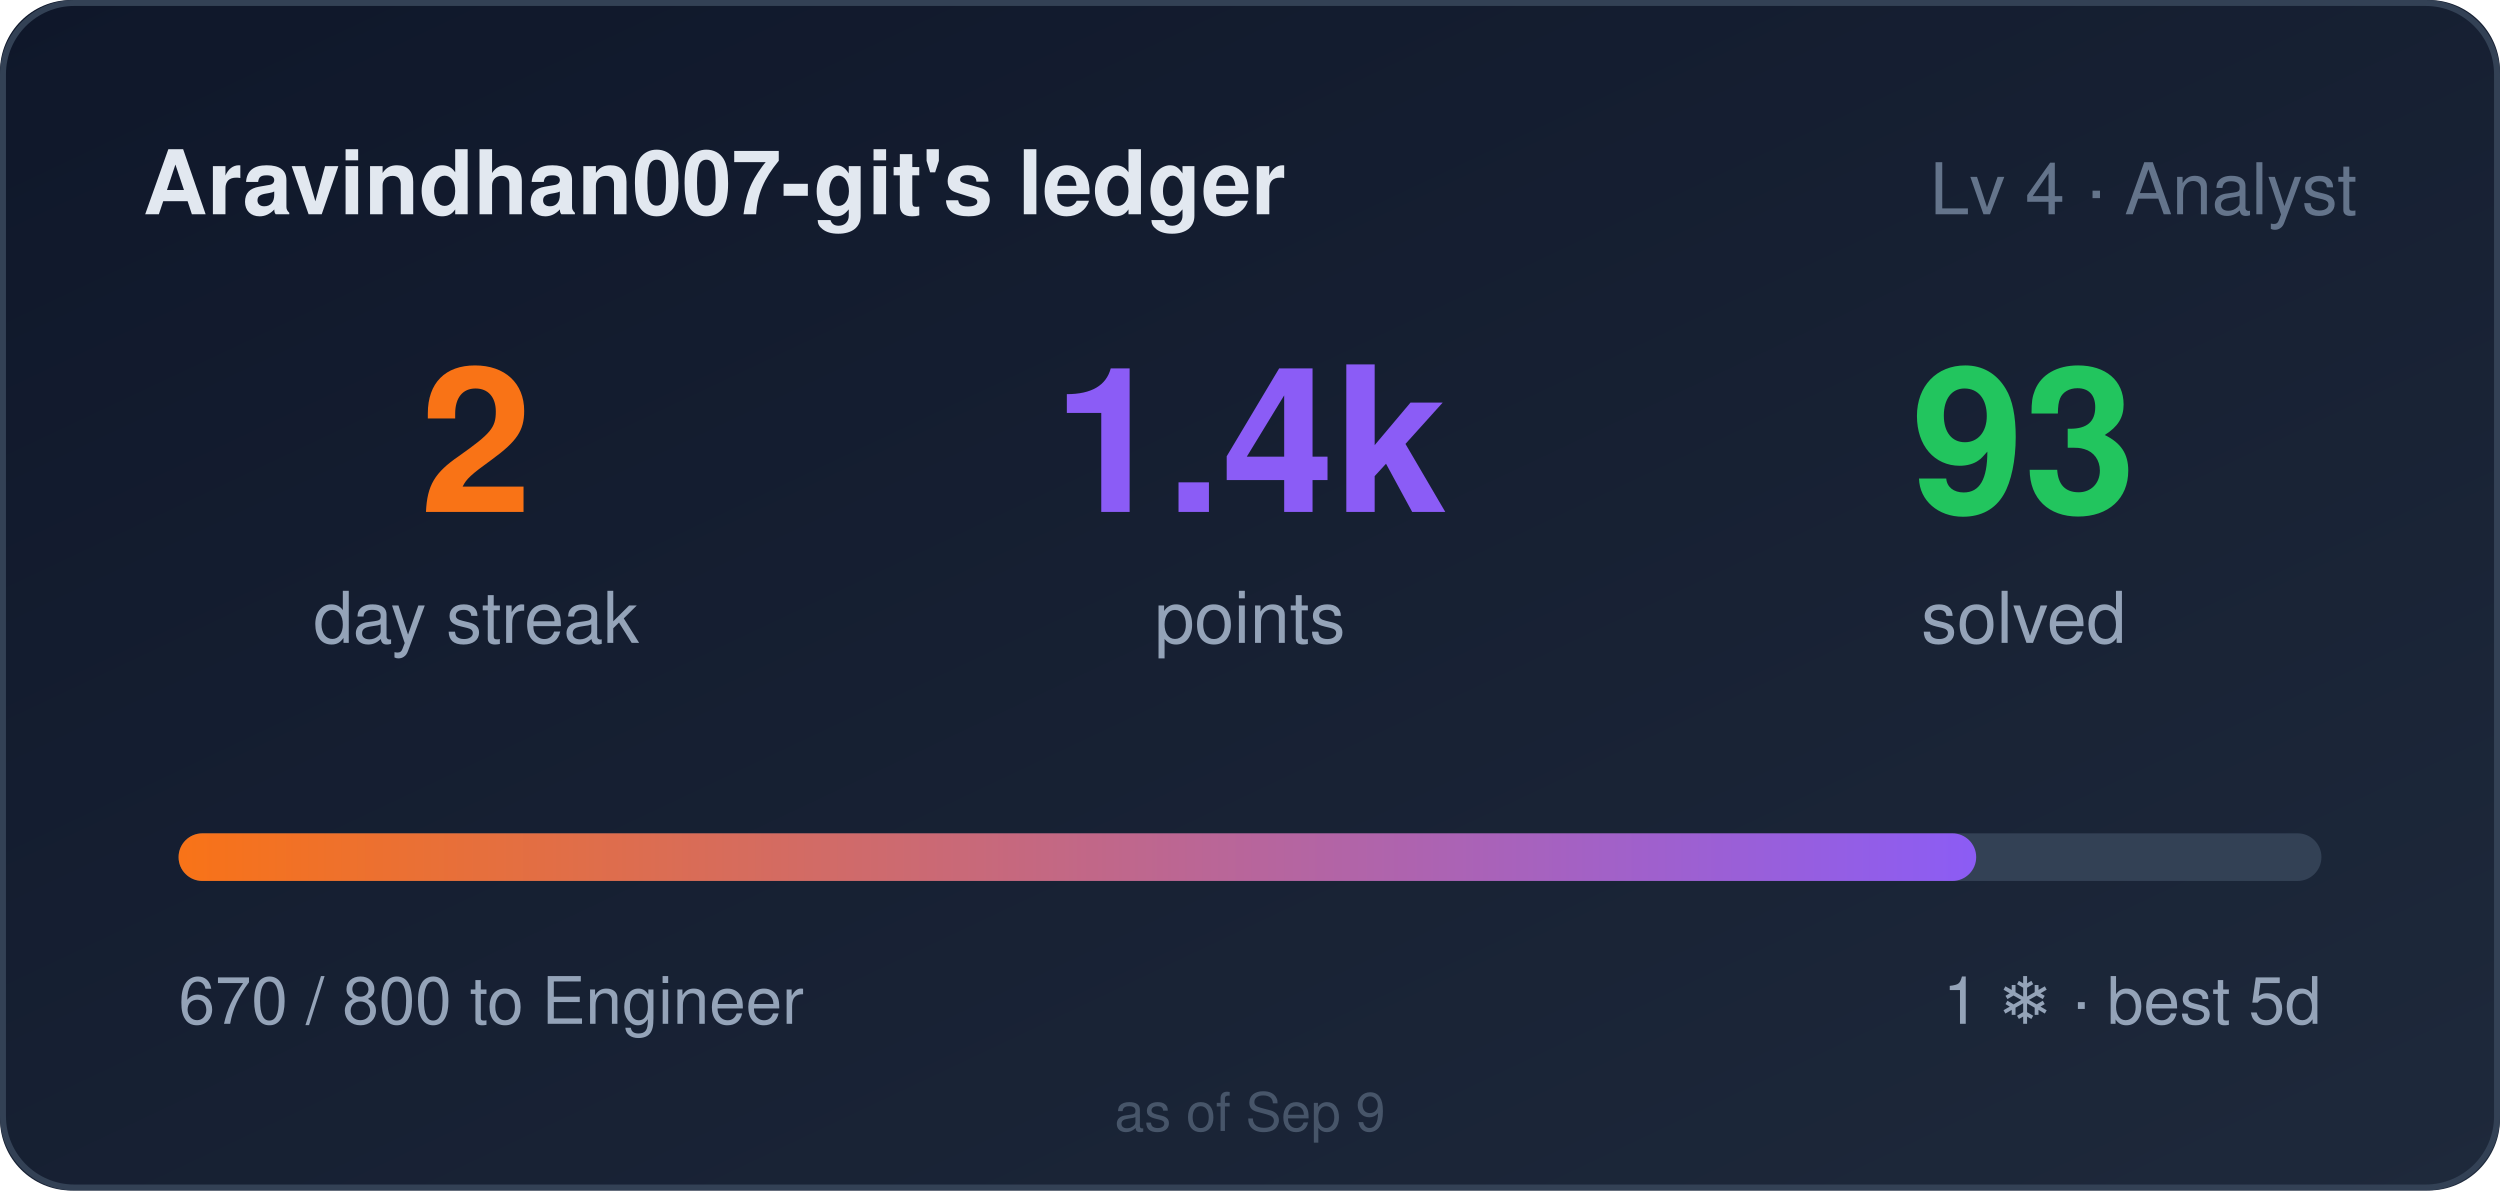
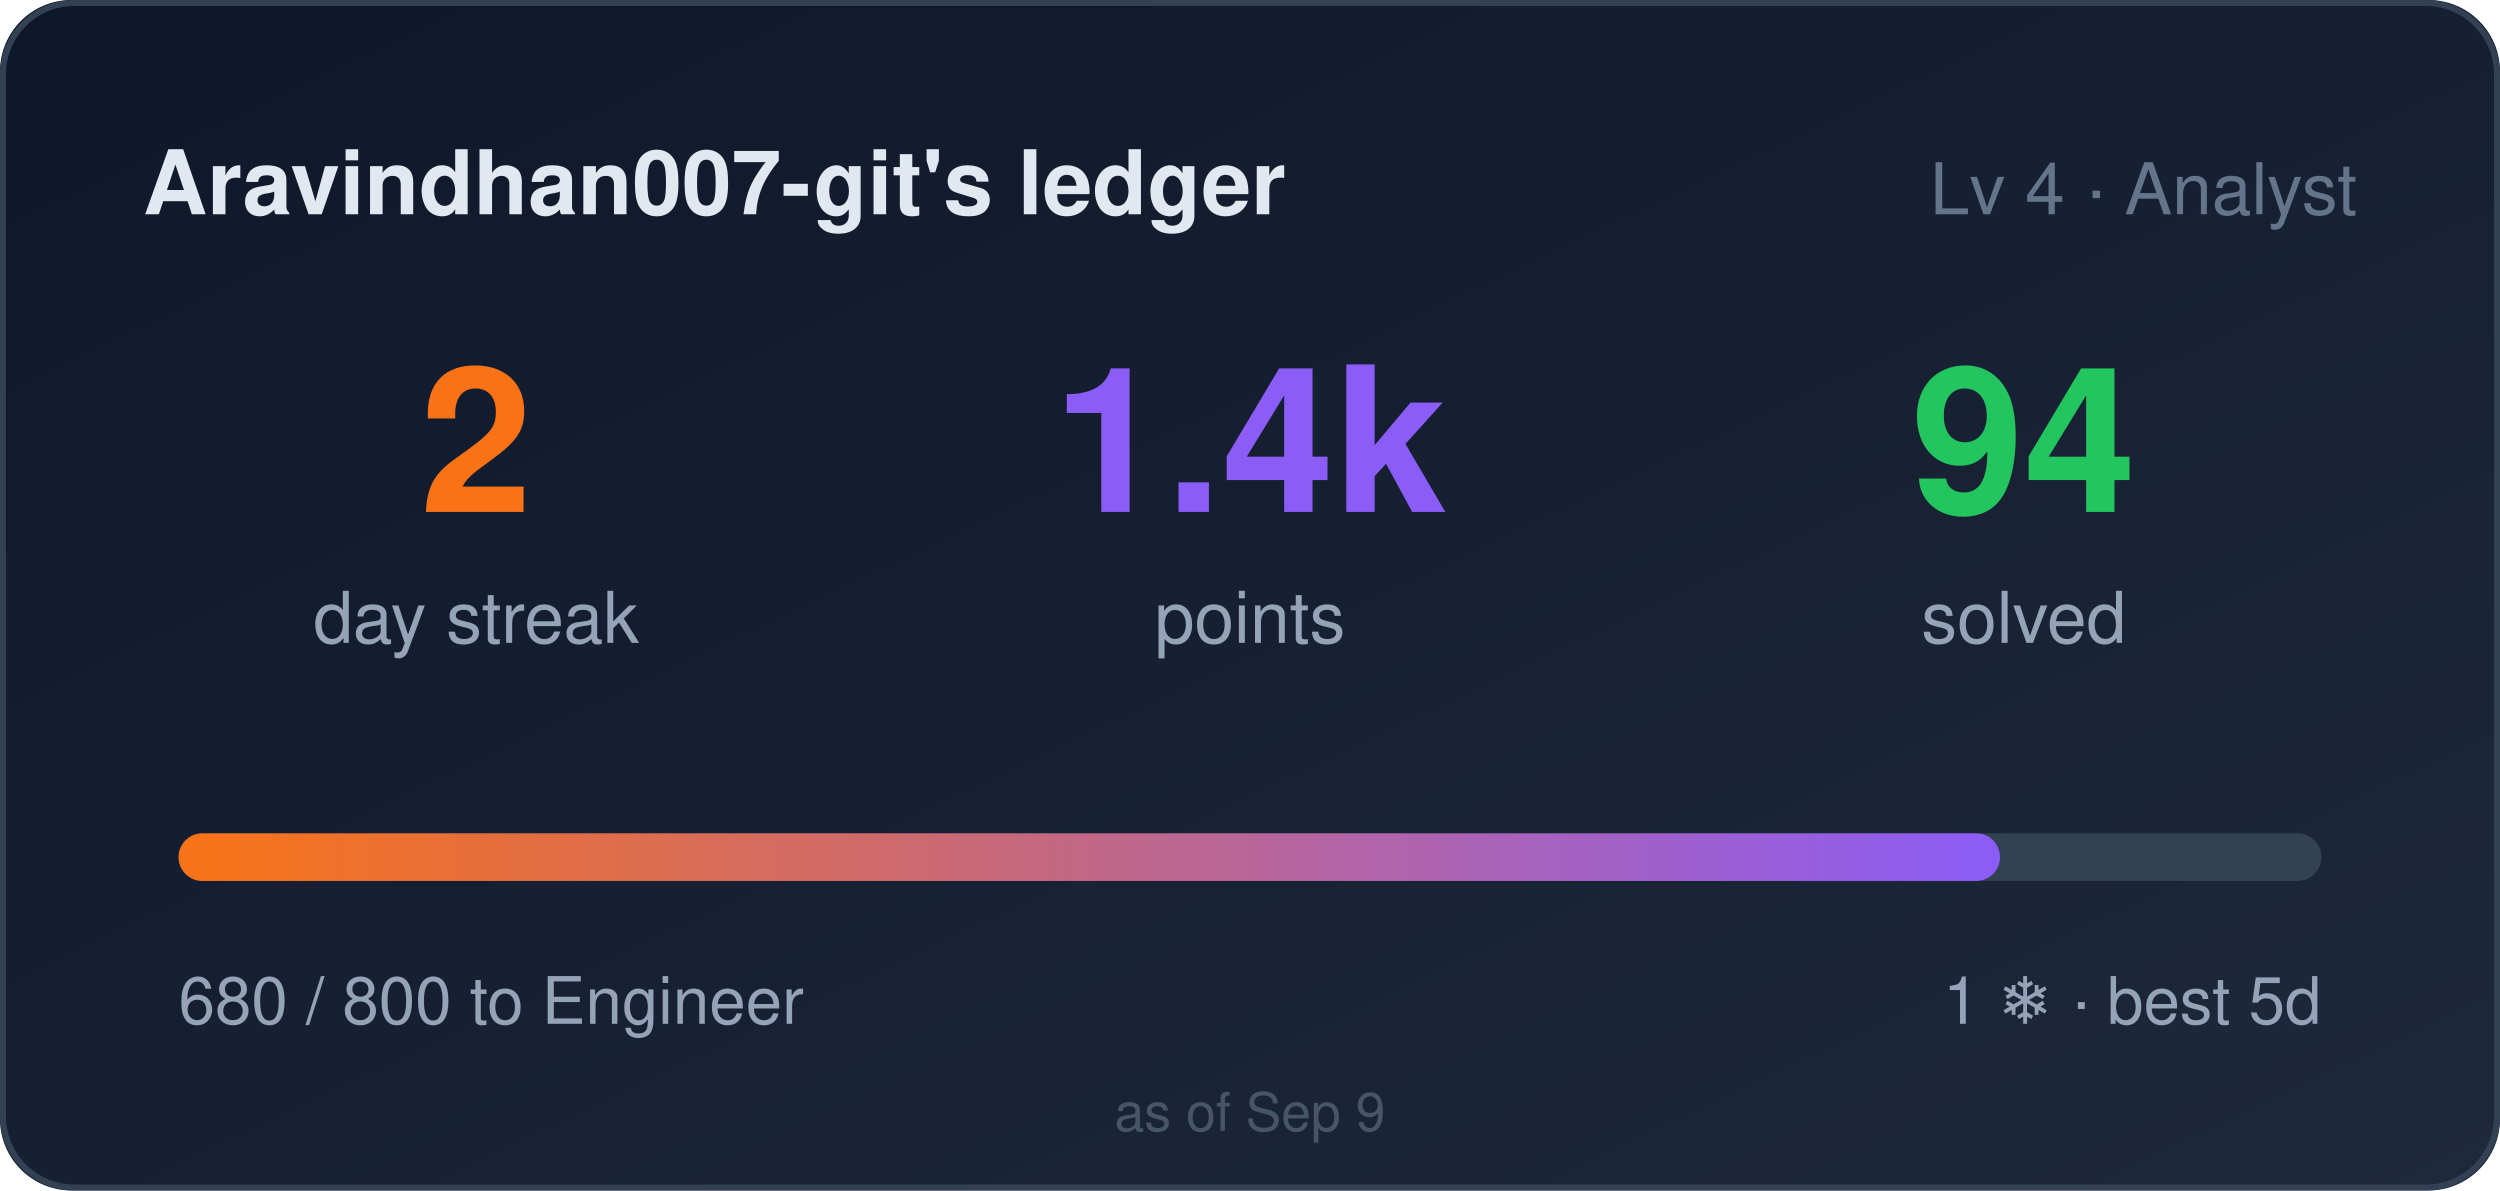
- <svg xmlns="http://www.w3.org/2000/svg" width="420" height="200" role="img" aria-label="Aravindhan007-git's ledger: 2 day streak, 1370 points">
+ <svg xmlns="http://www.w3.org/2000/svg" width="420" height="200" role="img" aria-label="Aravindhan007-git's ledger: 2 day streak, 1380 points">
  <style>
    .bar,.n{transform-box:fill-box}
    .bar{transform-origin:left center}
    @media (prefers-reduced-motion: no-preference){
      .bar{animation:cl-grow .9s cubic-bezier(.22,1,.36,1) both}
      .n{animation:cl-rise .5s ease-out both}
      .n2{animation-delay:.08s}
      .n3{animation-delay:.16s}
    }
    @keyframes cl-grow{from{transform:scaleX(0)}to{transform:scaleX(1)}}
    @keyframes cl-rise{from{opacity:0;transform:translateY(6px)}to{opacity:1;transform:none}}
  </style>
  <defs>
    <linearGradient id="bg" x1="0" y1="0" x2="1" y2="1">
      <stop offset="0" stop-color="#0f172a" />
      <stop offset="1" stop-color="#1e293b" />
    </linearGradient>
    <linearGradient id="bar" x1="0" y1="0" x2="1" y2="0">
      <stop offset="0" stop-color="#f97316" />
      <stop offset="1" stop-color="#8b5cf6" />
    </linearGradient>
  </defs>
  <rect width="420" height="200" rx="12" fill="url(#bg)" />
  <rect x="0.5" y="0.5" width="419" height="199" rx="12" fill="none" stroke="#334155" />
  <text x="24" y="36" fill="#e2e8f0" font-size="15" font-weight="600" font-family="Segoe UI,Helvetica,Arial,sans-serif">Aravindhan007-git's ledger</text>
  <text x="396" y="36" fill="#64748b" font-size="12" text-anchor="end" font-family="Segoe UI,Helvetica,Arial,sans-serif">Lv 4 · Analyst</text>
  <g font-family="Segoe UI,Helvetica,Arial,sans-serif">
    <text class="n n1" x="80" y="86" fill="#f97316" font-size="34" font-weight="700" text-anchor="middle">2</text>
    <text x="80" y="108" fill="#94a3b8" font-size="12" text-anchor="middle">day streak</text>
    <text class="n n2" x="210" y="86" fill="#8b5cf6" font-size="34" font-weight="700" text-anchor="middle">1.4k</text>
    <text x="210" y="108" fill="#94a3b8" font-size="12" text-anchor="middle">points</text>
-     <text class="n n3" x="340" y="86" fill="#22c55e" font-size="34" font-weight="700" text-anchor="middle">93</text>
+     <text class="n n3" x="340" y="86" fill="#22c55e" font-size="34" font-weight="700" text-anchor="middle">94</text>
    <text x="340" y="108" fill="#94a3b8" font-size="12" text-anchor="middle">solved</text>
  </g>
  <rect x="30" y="140" width="360" height="8" rx="4" fill="#334155" />
-   <rect class="bar" x="30" y="140" width="302" height="8" rx="4" fill="url(#bar)" />
-   <text x="30" y="172" fill="#94a3b8" font-size="11" font-family="Segoe UI,Helvetica,Arial,sans-serif">670 / 800 to Engineer</text>
+   <rect class="bar" x="30" y="140" width="306" height="8" rx="4" fill="url(#bar)" />
+   <text x="30" y="172" fill="#94a3b8" font-size="11" font-family="Segoe UI,Helvetica,Arial,sans-serif">680 / 800 to Engineer</text>
  <text x="390" y="172" fill="#94a3b8" font-size="11" text-anchor="end" font-family="Segoe UI,Helvetica,Arial,sans-serif">1 ❄ · best 5d</text>
  <text x="210" y="190" fill="#475569" font-size="9" text-anchor="middle" font-family="Segoe UI,Helvetica,Arial,sans-serif">as of Sep 9</text>
</svg>
